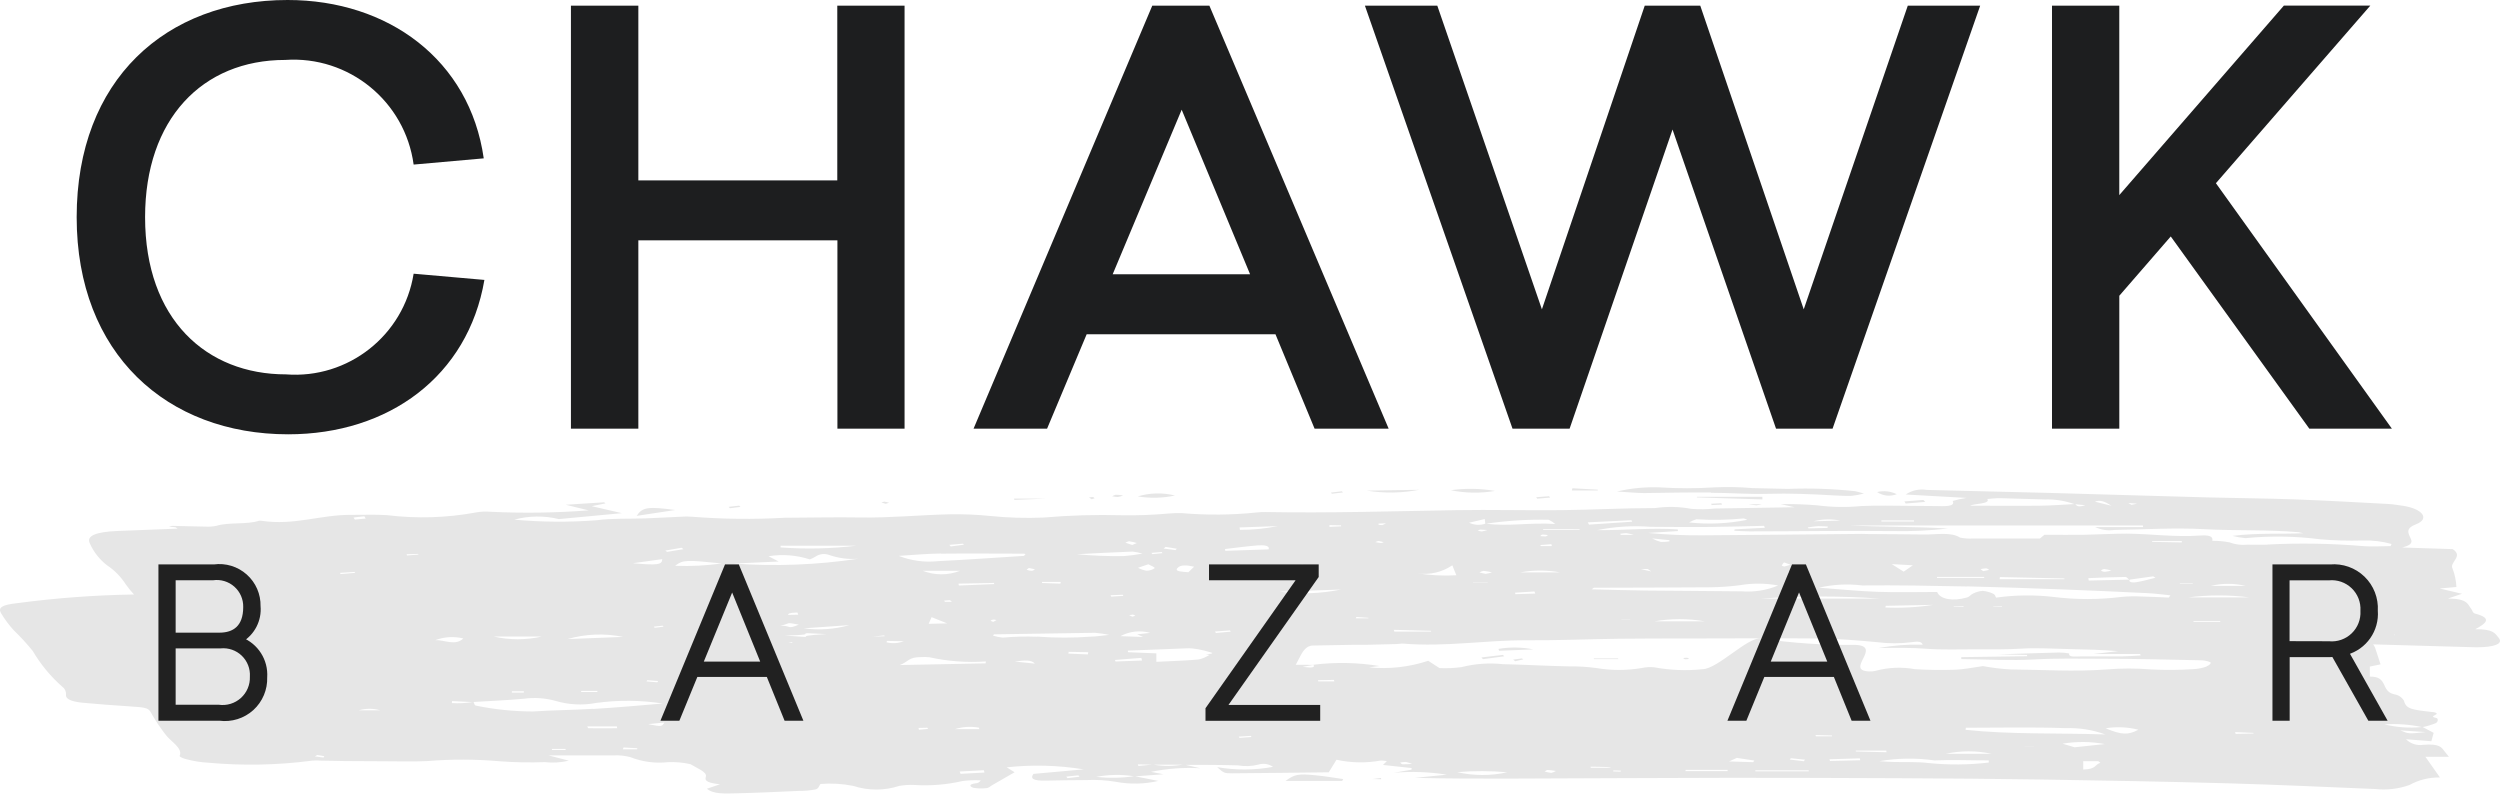
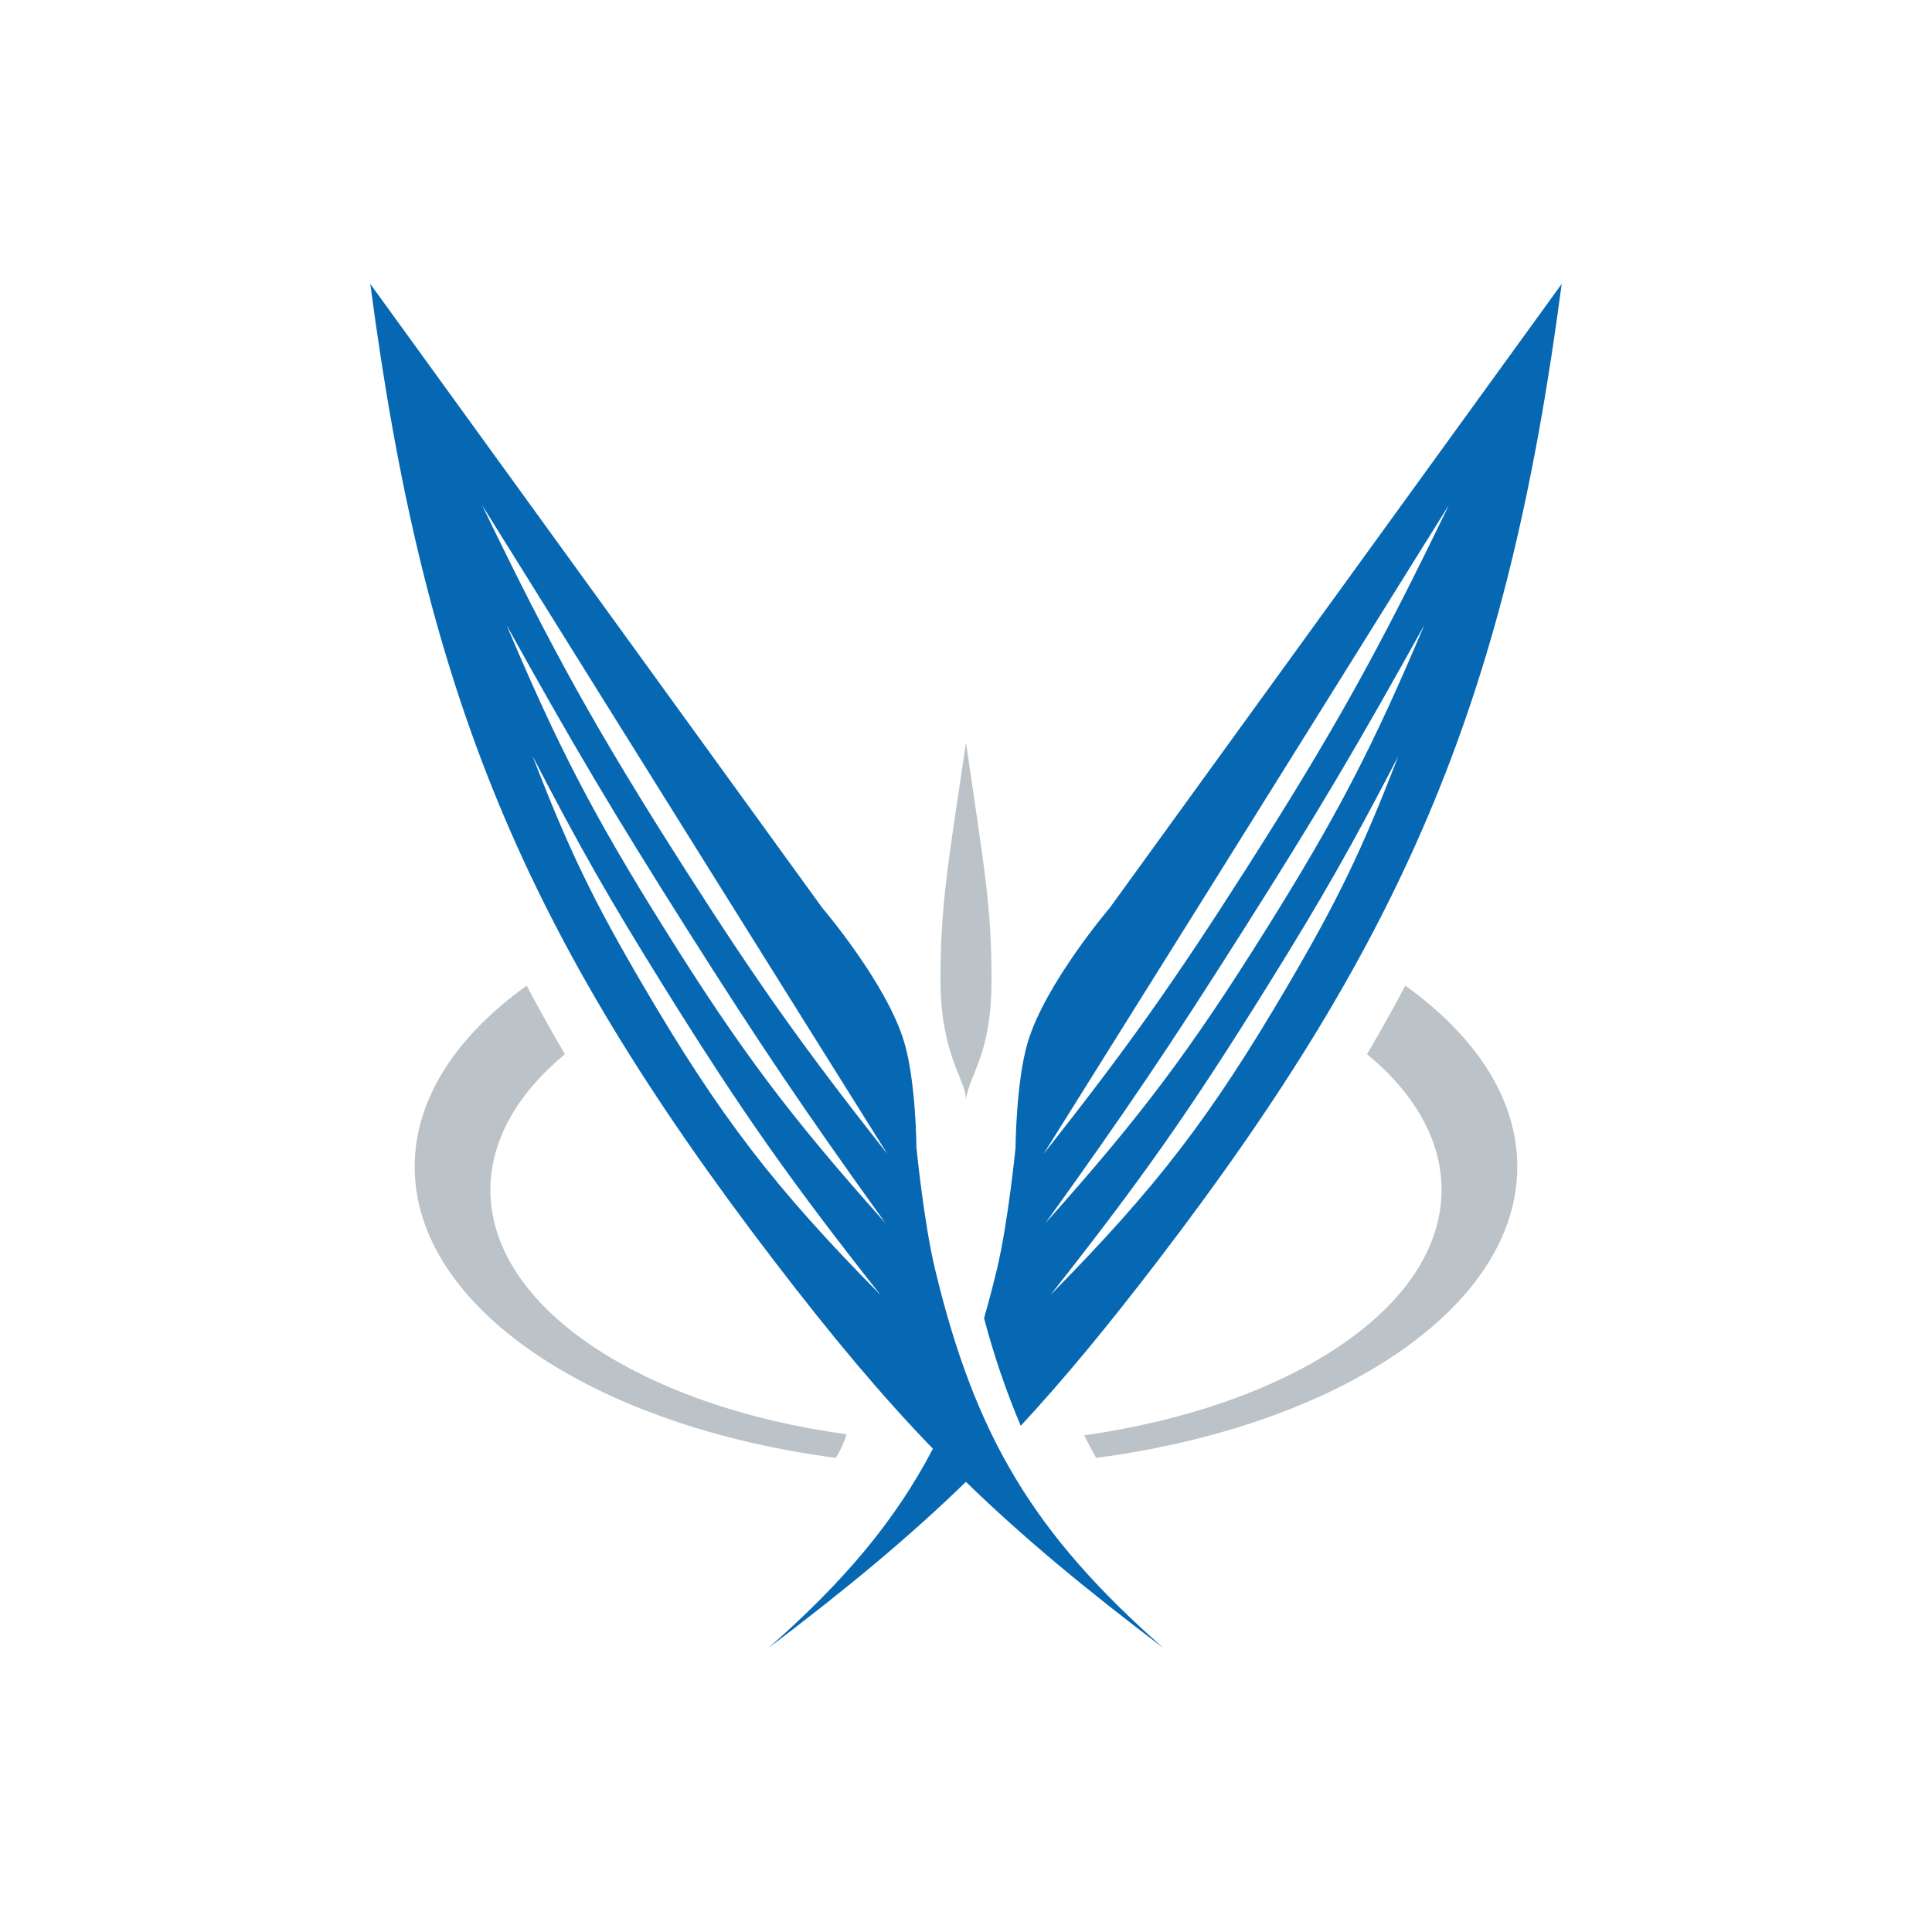
- <svg xmlns="http://www.w3.org/2000/svg" width="94.565" height="30.005" viewBox="0 0 94.565 30.005">
-   <g id="logo_final" data-name="logo final" transform="translate(367.001 285.644)">
-     <path id="Path_22615" data-name="Path 22615" d="M8.933-13.644c-4.6,0-7.979,3.016-7.979,8.214,0,5.177,3.423,8.214,8,8.214,3.808,0,6.8-2.2,7.423-5.84L13.7-3.291A4.541,4.541,0,0,1,8.869.517c-3,0-5.327-2.075-5.327-5.947,0-3.7,2.16-5.947,5.3-5.947A4.585,4.585,0,0,1,13.7-7.419l2.652-.235C15.821-11.377,12.74-13.644,8.933-13.644ZM32.27,2.57v-16H29.725v6.61H22.2v-6.61H19.65v16H22.2V-4.553h7.53V2.57Zm18.311,0-6.781-16H41.64l-6.76,16h2.781L39.158-1H46.3l1.479,3.57ZM40.142-3.269l2.61-6.225L45.34-3.269ZM67.373,2.57l5.583-16H70.218L66.282-1.943,62.368-13.43h-2.1L56.378-1.943,52.421-13.43H49.683l5.583,16h2.16L61.319-8.745,65.234,2.57Zm14.5-9.284,5.84-6.717h-3.27L78.218-6.264V-13.43H75.673v16h2.546V-2.457L80.165-4.7l5.241,7.27h3.123Z" transform="translate(-365.055 -272)" fill="#1d1e1f" />
-     <g id="Group_36277" data-name="Group 36277" transform="translate(-367 -267.24)">
-       <path id="Path_22616" data-name="Path 22616" d="M253.827,28.427c-.128-.153-.192-.327-.879-.318.408-.224.66-.416-.01-.592-.1-.027-.091-.113-.139-.17-.145-.172-.11-.391-.884-.4l.529-.179-.845-.2.634-.056a2.2,2.2,0,0,0-.147-.7c-.128-.237.43-.458.007-.733l-1.908-.061c.509-.127.326-.3.269-.447s-.11-.292.248-.43c.543-.209.248-.589-.487-.7-.183-.027-.369-.059-.562-.07-1.173-.062-2.346-.13-3.525-.173-1.1-.04-2.206-.046-3.307-.075-1.995-.054-3.988-.116-5.982-.17-1.544-.041-3.09-.075-4.636-.113a1.085,1.085,0,0,0-.8.173l2.3.129a3.665,3.665,0,0,0-.523.115c.113.227-.315.2-.669.193-.621,0-1.241-.014-1.861-.016-.311,0-.63,0-.931.016a7.291,7.291,0,0,1-1.659-.027,13.656,13.656,0,0,0-1.388-.046l.529.118-3.011.048a4.742,4.742,0,0,1-.9.013,4.154,4.154,0,0,0-1.369-.03c-1.177,0-2.353.066-3.533.079-1.328.014-2.662-.022-3.988,0-2.4.04-4.8.116-7.215.071a2.42,2.42,0,0,0-.335.017,14.952,14.952,0,0,1-2.837.024,4.609,4.609,0,0,0-.5.016,16.264,16.264,0,0,1-1.747.065,26.06,26.06,0,0,0-2.975.087,13.994,13.994,0,0,1-2-.058,12.984,12.984,0,0,0-1.574-.065c-1.126.028-2.252.139-3.366.12-.96-.016-1.908.008-2.86.011a25.974,25.974,0,0,1-3.5-.039,2.565,2.565,0,0,0-.42,0c-.446.018-.889.046-1.335.062-.616.023-1.287-.009-1.839.07a18.586,18.586,0,0,1-3.129-.022,3.386,3.386,0,0,1,1.687-.021l2.385-.224-1.14-.264.521-.107-.053-.04-1.452.093.867.212a29.806,29.806,0,0,1-3.718.053,2.022,2.022,0,0,0-.555.028,11.066,11.066,0,0,1-3.354.1c-.463-.03-.883-.007-1.321-.011-1.2-.014-2.17.415-3.441.223a.242.242,0,0,0-.082,0c-.455.154-1.146.045-1.615.193a1.563,1.563,0,0,1-.4.029c-.421-.005-.842-.021-1.263-.029a.578.578,0,0,0-.124.027l.161.017a.589.589,0,0,1,.079.008c.018,0,.024.014.084.053-.785.03-1.532.058-2.279.089-.815.034-1.187.185-1.038.474a2.138,2.138,0,0,0,.651.825,2.476,2.476,0,0,1,.706.719,3.415,3.415,0,0,0,.312.384,38.032,38.032,0,0,0-4.418.328c-.562.062-.733.162-.616.372a4.1,4.1,0,0,0,.484.653,8.631,8.631,0,0,1,.718.781,5.586,5.586,0,0,0,1.122,1.358.336.336,0,0,1,.138.3c-.022.168.216.257.6.3.6.058,1.21.1,1.822.141.666.041.707.062.832.308a6.827,6.827,0,0,0,.5.744c.188.272.676.516.545.819-.018.04.161.109.293.137a3.923,3.923,0,0,0,.775.121,17.742,17.742,0,0,0,3.943-.077,1.824,1.824,0,0,1,.332,0c.3,0,.6.013.908.016q.756.007,1.513.008c.532,0,1.07.018,1.593-.007a16.2,16.2,0,0,1,2.765.008,15.2,15.2,0,0,0,1.688.031,2.625,2.625,0,0,0,.911-.055l-.77-.2h2.471a2.086,2.086,0,0,1,.622.065,2.985,2.985,0,0,0,1.423.192,3.146,3.146,0,0,1,.854.076c.241.148.647.3.582.477s.131.238.535.283l-.493.168c.232.212.707.183,1.106.174.791-.018,1.579-.056,2.366-.091a3.252,3.252,0,0,0,.636-.056c.13-.04.129-.137.185-.206a4.431,4.431,0,0,1,1.239.072,2.8,2.8,0,0,0,1.742,0A2.691,2.691,0,0,1,193.9,34a6.3,6.3,0,0,0,1.825-.149,3.671,3.671,0,0,1,.688-.025.22.22,0,0,1-.193.111c-.292.042-.209.13-.082.171a1.754,1.754,0,0,0,.5.011c.079-.006.129-.063.19-.1l.868-.5-.3-.186a10.8,10.8,0,0,1,2.913.077l-1.9.171c-.137.184,0,.265.473.255.506-.011,1.014-.02,1.522-.021a5.213,5.213,0,0,1,1.129.067,3.9,3.9,0,0,0,1.6-.035l-.874-.173,1.068-.079-.473-.091a7.229,7.229,0,0,1,1.868-.136l-.562-.129c.664,0,1.33,0,1.989.02a1.82,1.82,0,0,0,.764-.029.637.637,0,0,1,.557.085,5.987,5.987,0,0,1-2.113.011c.254.221.255.235.577.233,1.237-.008,2.474-.025,3.644-.038l.293-.475a4.249,4.249,0,0,0,1.681.029,1.477,1.477,0,0,1,.225.023l-.148.145,1.085.117-.007.062-.668.117a8.19,8.19,0,0,1,2.007.072l-1.214.12c1.241.029,2.452.032,3.663.028,2.746-.008,5.493-.026,8.24-.03q3.226,0,6.452.016c1.782.009,3.565.021,5.345.049,2.349.037,4.7.078,7.044.143,1.864.052,3.721.14,5.58.216A2.907,2.907,0,0,0,250.461,34a2.266,2.266,0,0,1,1.15-.283l-.55-.782h.89c-.065-.081-.119-.144-.168-.208-.113-.147-.177-.295-.8-.246a.757.757,0,0,1-.656-.21l.959.074c.038-.141.069-.251.086-.317l-.413-.218a2.766,2.766,0,0,0,.5-.151c.085-.049.093-.176.017-.191-.379-.076.243-.136-.089-.219-.06-.007-.22-.024-.378-.044-.586-.072-.693-.145-.761-.394a.513.513,0,0,0-.368-.241c-.525-.117-.21-.68-.922-.669v-.379l.406-.084-.212-.646-.663-1.135c-.7.009-3.057,2.4-3.169,2.245-.142-.2,1.99-.635,1.4-.745a3.161,3.161,0,0,1-.7-.125c-.062-.168,1.669-.191,1.609-.375.58-.08-2.174-.1-1.493-.071,2.2.078,4.4.139,6.606.2a4.9,4.9,0,0,0,.5,0C253.789,28.75,253.99,28.623,253.827,28.427ZM173.1,23.838l.05.085-.409.038c-.018-.027-.059-.076-.048-.077C172.823,23.865,172.962,23.853,173.1,23.838Zm-1.545,9.125-.327-.044.091-.053c.088.015.179.027.258.046.016,0-.014.034-.023.051Zm.648-6.94-.027-.046.555-.036.02.036Zm.681,5.154a1.472,1.472,0,0,1,.82,0Zm1.83-5.858-.018-.046.439-.013.008.026Zm16.99-.368a14.939,14.939,0,0,1-2.86.064v-.064Zm-7.286,3.061-.336.043c-.01-.015-.033-.043-.029-.043.109-.014.22-.025.331-.037Zm-.207,2.056-.028.049-.411-.034.027-.045Zm.155-4.61c0,.209-.168.242-1.109.154Zm-1.48,2.942-2.1.081A4.375,4.375,0,0,1,182.886,28.4Zm-.973,2.043v.04H181.3v-.04Zm-2.1-2.058a4.075,4.075,0,0,1-1.825,0Zm-.682,2.071v.05h-.451v-.05Zm-2.286-2c-.31.3-.723.048-1.063.066a1.8,1.8,0,0,1,1.065-.063ZM176.41,30.9l.007-.073.772.038a3.546,3.546,0,0,1-.777.038Zm3.785,1.777v-.04h.516v.04Zm1.378-.825c-.011,0-.021-.03-.045-.068h1.122l.011.069c-.361.005-.723.005-1.086,0Zm1.844.8h-.543l.031-.07.521.029Zm-1.669-1.532c-.752.046-1.522.05-2.272.1A10.765,10.765,0,0,1,177.324,31c-.067-.008-.067-.09-.095-.139.638-.04,1.283-.065,1.906-.123a2.968,2.968,0,0,1,1.186.079,3.237,3.237,0,0,0,1.541.081,8.743,8.743,0,0,1,2.524.021c-.876.077-1.75.152-2.635.206Zm2.1.577.6-.059c-.1.16-.1.16-.591.067Zm.7-6.514-.063-.05.615-.106.069.055Zm.313.52c.294-.218.4-.222,1.756-.082a9.791,9.791,0,0,1-1.751.089Zm4.422,2.926-.143-.031h.144ZM189,28.349c1.628-.034-.054-.144,1.579-.056C188.968,28.377,190.637,28.456,189,28.349Zm-1.474-.755,1.245.053c.656-.023.053-.148.708-.171l.033.084Zm2.008.342c-.462.19-.251.037-.7.04.437-.091.143-.142.7-.041Zm.184.139,1.73-.121a4.256,4.256,0,0,1-1.729.121Zm-2.653-2.45,1.706-.077-.384-.2a3.331,3.331,0,0,1,1.562.12,1.039,1.039,0,0,0,.216-.107.571.571,0,0,1,.519-.06,2.7,2.7,0,0,0,1.1.142,21.4,21.4,0,0,1-4.717.182Zm12.627,8.117-.039-.059.453-.047.045.053ZM251.074,32c-.653.069-.653.069-.963-.065Zm-.151-.191a4.15,4.15,0,0,1-1.41-.1,5.1,5.1,0,0,1,1.41.1ZM240.155,23.36c-.07.015-.139.033-.212.045a1.319,1.319,0,0,1-.123-.072Zm-.976.078-.62-.153c.184-.07.349-.029.619.151Zm-.983-.021c-.283.09-.322.021-.378-.035Zm-3.706-.235c.163-.011.329-.034.49-.03.564.011,1.125.037,1.688.048a3.045,3.045,0,0,1,1.111.175c-.433.023-.866.057-1.3.062-.87.01-1.743,0-2.636,0,.142-.088.783-.06.645-.257Zm-2.774.81v.043h-1.234v-.043ZM228.927,24l-1.014.026A2.263,2.263,0,0,1,228.927,24Zm-.852.209c.124,0,.254.009.382.014l-.015.054-.715.018-.029-.038c.126-.014.248-.04.377-.046Zm-4.6-.26a11.023,11.023,0,0,0,1.8-.031.709.709,0,0,1,.134.052,7.191,7.191,0,0,1-2.2.1,1.277,1.277,0,0,1,.269-.118Zm-2.447.037.026.056-1.63.11-.049-.086ZM224,26.523a9.4,9.4,0,0,0,1.142-.081,4.12,4.12,0,0,1,1.436.012,2.973,2.973,0,0,1-1.372.222c-1.215-.016-2.431-.016-3.646-.03-.672-.008-1.343-.03-2.034-.046.045-.032.066-.06.088-.06C221.076,26.533,222.539,26.536,224,26.523ZM220.6,24.5a1.7,1.7,0,0,1,.236-.025,1.822,1.822,0,0,1,.279.064h-.49Zm.788,1.338c.08,0,.162-.012.239-.008.032,0,.053.031.151.093Zm.42-1.164.656.066v.047a2.068,2.068,0,0,1-.322.021,1.54,1.54,0,0,1-.335-.134Zm5,1.063c-.008,0-.1-.027-.094-.04a.521.521,0,0,1,.085-.117l.249.091c-.078.023-.154.047-.238.067Zm.7.214V26h-.557l-.005-.043Zm2.922,1h-4.521a32.2,32.2,0,0,1,4.523,0Zm3.3-.463c1.184.026,2.365.07,3.546.114q1.637.061,3.269.142c.294.014.579.054.868.082l-.059.086c-.348-.014-.7-.034-1.043-.041a5.165,5.165,0,0,0-.75.016,10.372,10.372,0,0,1-2.576,0,8.479,8.479,0,0,0-2.164.027c-.033-.05-.029-.107-.1-.143a1.169,1.169,0,0,0-.407-.113.967.967,0,0,0-.359.1c-.1.043-.123.117-.238.151-.539.155-1.019.065-1.126-.209-.756,0-1.52.021-2.272-.006-.727-.026-1.442-.1-2.2-.156a4.674,4.674,0,0,1,1.634-.085c1.322-.013,2.647.011,3.975.039Zm-2.857-.843.8.046-.348.241Zm3.5.485-.006.04h-1.784l.006-.04Zm-.14-.294a1.1,1.1,0,0,1,.209-.03c.045,0,.079.038.118.059l-.228.048Zm.723.381.008-.081,2.441.053v.028Zm4.76-.084c.042,0,.09.059.136.1l-1.525.035-.018-.091c.462-.021.931-.038,1.4-.045Zm-.921-.244c0-.02.07-.054.12-.057a1.422,1.422,0,0,1,.267.058,1.583,1.583,0,0,1-.247.048c-.056,0-.145-.033-.146-.05Zm3.05-1.063-1.121-.022v-.03h1.124Zm.417,1.546v.02h-.494l.008-.02Zm-1.5-.263.088.053c-.243.058-.471.13-.735.17-.184.027-.293-.022-.237-.1ZM235.05,27.26h-.334v-.012l.322-.008Zm-1.46.009h-.372v-.018l.372-.008Zm-1.144-.082a9.118,9.118,0,0,1-1.811.1l.012-.063Zm-8.636.624H221.9a5.47,5.47,0,0,1,1.9,0Zm-2.828-.069v.009h-.333v-.009Zm-1.918-3.42v.028h-1.376v-.03Zm-2.243,1.638a4.112,4.112,0,0,1,1.508,0Zm.567.8-.746.024-.02-.057.737-.046ZM217.8,24.6c-.075,0-.149-.008-.224-.014.027-.021.047-.056.081-.058a1.366,1.366,0,0,1,.215.021c-.041.017-.061.048-.082.048Zm.2.292.017.072H217.6l-.018-.04Zm-.089-.917a1.1,1.1,0,0,1,.235.153c-.963-.062-1.772.1-2.614-.011a14.093,14.093,0,0,1,2.372-.148Zm-2.379,2.042a1.748,1.748,0,0,1-.253-.057.5.5,0,0,1,.152-.059,2.746,2.746,0,0,1,.323.056,1,1,0,0,1-.23.054Zm.059.308v.011h-.559v-.011Zm-.382-1.95a.356.356,0,0,1,.1-.035c.063,0,.131.007.268.016a1.133,1.133,0,0,1-.217.056.6.6,0,0,1-.161-.043Zm.27-.434.021.177a.832.832,0,0,1-.614-.037ZM214.257,25.7c.071.174.1.259.149.368a6.926,6.926,0,0,1-1.462-.072,1.859,1.859,0,0,0,1.3-.3Zm-.814,2.469.007.031h-1.391l-.02-.068Zm-1.7-4.067a.791.791,0,0,1-.142.068.689.689,0,0,1-.14-.014v-.042Zm-.281.669a1.755,1.755,0,0,1,.193.046.391.391,0,0,1-.1.033c-.072-.006-.136-.023-.216-.037a.6.6,0,0,1,.123-.044Zm-.837,2.875.452.031v.02H210.6Zm-.584-3.467.007.038-.444.021v-.067Zm-1.44,1.49a.751.751,0,0,1,.2.076c-.161.012-.255.024-.35.024-.021,0-.078-.054-.056-.063A.6.6,0,0,1,208.6,25.667Zm1.437.939a6.933,6.933,0,0,1-2.322.08Zm-2.388-2.4a7.007,7.007,0,0,1-1.432.142l-.014-.091Zm-.73.731c.248-.021.436.021.383.15l-1.638.055-.011-.068c.422-.051.839-.106,1.268-.141Zm-1.081,3.215.032.046-.56.052-.036-.056ZM203.852,25.8c.118-.145.376-.113.633-.056l-.217.21C204.037,25.93,203.74,25.934,203.852,25.8Zm-.446-.806.427.071-.056.05-.444-.057Zm-.147.194.03.044-.385.037-.033-.048Zm-.268.615a.552.552,0,0,1-.311.093,1.077,1.077,0,0,1-.316-.111l.388-.133c.11.06.259.109.238.148Zm-.435,2.6-.857-.032a1.5,1.5,0,0,1,1.126-.123l-.492.053Zm-1.206-1.527-.024-.053.465-.018.017.042Zm.676.7.146-.021c.031.014.093.032.085.041a.429.429,0,0,1-.113.037Zm.009-2.793a2.365,2.365,0,0,1,.284.065l-.173.074-.259-.086a.544.544,0,0,1,.148-.059Zm.129.39a2.035,2.035,0,0,1,.366.076,6.289,6.289,0,0,1-.709.094,16.36,16.36,0,0,1-1.774-.071c.707-.039,1.411-.072,2.118-.1Zm-3.429,1.148h.707l-.017.064-.693-.024Zm-.493-.527.225.049c-.039.02-.075.055-.117.056a.538.538,0,0,1-.192-.036c-.016-.013.048-.045.085-.074Zm-2.5-.921.037.039-.5.066-.051-.061Zm-.831.378c1.042-.012,2.086,0,3.129,0a.122.122,0,0,1,.063.018c.007.008-.014.019-.055.066-1.052.066-2.153.145-3.261.2a3.144,3.144,0,0,1-1.473-.2c.534-.035,1.066-.083,1.6-.09Zm.177,1.827c-.027,0-.043-.031-.064-.048a2.09,2.09,0,0,1,.216-.018c.025,0,.046.032.083.059-.08,0-.158,0-.229,0Zm.057.81-.7.017.11-.253ZM194.2,25.9h1.43a1.946,1.946,0,0,1-1.424-.006ZM192.32,28.39l.446-.048.015.032Zm.534.222.008-.061.639.012a1.064,1.064,0,0,1-.641.043Zm1.222,3.3-.015-.069.337-.008.021.045Zm1.575,1.667-.035-.088.915-.049.025.088Zm-.214-1.69a1.881,1.881,0,0,1,.909-.056c.013,0,.006.03.009.056ZM196.6,29.4l-3.249.064c.337-.126.327-.3.793-.3a1.7,1.7,0,0,1,.331.006,7.544,7.544,0,0,0,2.132.158Zm-1.012-2.944-.016-.071,1.343-.027.009.044Zm1.2,1.328a.2.2,0,0,1,.1-.041.543.543,0,0,1,.123.019l-.124.07c-.049-.023-.109-.04-.1-.049Zm.913,1.548c.389-.051.625-.072.762.078Zm2.764-.27-.738-.031.014-.067.742.014Zm-1.918-.669a10.237,10.237,0,0,0-1.3.034,1.771,1.771,0,0,1-.37-.077l.036-.047c1.273-.021,2.547-.043,3.821-.059a4.509,4.509,0,0,1,.54.079c-.33.034-.5.064-.669.065a13.7,13.7,0,0,1-2.056,0Zm2.238,5.3a4.2,4.2,0,0,1,1.423-.023,5.514,5.514,0,0,1-1.421.023Zm.729-4.363-.024-.059,1-.078.028.1Zm.864,3.952-.021-.062.533.012Zm.578-.049h1.088a3.2,3.2,0,0,1-1.086,0ZM206.2,32.22l-.024-.049.457-.028.022.043Zm2.39-2.688L209,29.46c.065.1-.052.117-.406.073Zm.591.551-.007-.045.6-.012.015.057Zm3.182,3.132c-.04,0-.056-.043-.083-.065a1.3,1.3,0,0,1,.218-.021,1.167,1.167,0,0,1,.23.075,3.513,3.513,0,0,1-.364.013Zm2.067.3a11.159,11.159,0,0,1,1.9.005,4.3,4.3,0,0,1-1.9-.006Zm3.566.029a2.139,2.139,0,0,1-.252-.051c.037-.021.076-.061.109-.061a2.548,2.548,0,0,1,.319.04.747.747,0,0,1-.175.071Zm2.2-.192h-.71v-.043c.207,0,.414.007.621.013a1.144,1.144,0,0,1,.152.018Zm.422.145-.281-.011.009-.037.282.009Zm2.453-.019.007-.05h1.587v.05Zm2.561-.34-.911-.028.293-.134.663.1Zm2.1.347h-2.017v-.039h2.019Zm-.715-.447.043-.05.535.056-.05.059Zm.973-.927.624.017v.032h-.606Zm.548.982-.02-.065,1.146-.035.019.072Zm.977-.36V32.7h1.15l.013.062Zm2.746.438c-.4-.053-.88-.028-1.324-.041-.147,0-.292-.016-.532-.03a6.741,6.741,0,0,1,2.084-.029c.675-.03,1.369,0,2.055,0v.081a10.417,10.417,0,0,1-2.287.018Zm.66-.351a4.085,4.085,0,0,1,1.723,0Zm3.335-.286H235.9v-.006h.352Zm1.861.88V33.1h.567l.083.062c-.234.074-.142.242-.655.254Zm-.326-.839-.457-.136a4.535,4.535,0,0,1,1.6.014Zm-4.123-.66a.684.684,0,0,1,.008-.079c1.26,0,2.528-.03,3.776.015a3.96,3.96,0,0,1,1.5.238c-1.814-.06-3.589.006-5.289-.175Zm5.3-.059a3.049,3.049,0,0,1,1.235.054c-.389.208-.634.2-1.244-.056Zm3.82-2.337a1.747,1.747,0,0,1-.5.1,13.839,13.839,0,0,1-1.607.011,10.172,10.172,0,0,0-1.676,0c-1.212.093-2.425.011-3.634,0a8.108,8.108,0,0,1-1.047-.126c-.426.059-.733.127-1.054.137-.5.016-1.024.011-1.519-.021a3.392,3.392,0,0,0-1.495.064.785.785,0,0,1-.241.022c-.941-.039.541-.96-.525-1.006a22.586,22.586,0,0,1-3.57-.24c-.489-.066-1.634,1.151-2.2,1.161a6.351,6.351,0,0,1-1.832-.072,1.478,1.478,0,0,0-.465.027,5.156,5.156,0,0,1-1.732,0,6.921,6.921,0,0,0-1.011-.061c-.84-.017-1.675-.065-2.515-.084a4.43,4.43,0,0,0-1.563.111,4.518,4.518,0,0,1-.835.037l-.426-.276a5.411,5.411,0,0,1-2.24.248l.4-.05a8.848,8.848,0,0,0-2.5-.049v.005c-.379,0-.763-.01-1.136.008-.5.024-.789-1.177-1.284-1.317-.478-.136-1.3,1.05-1.975,1.11-.482.043-.984.055-1.549.084v-.32l-1.076-.044v-.059l2.225-.088c1.052-.042,2.688,1.06,3.741.945.494-.053.493-1.043,1.03-1.05.5-.006,1-.018,1.5-.027h.5l1.166-.029c.084,0,.173-.023.249-.017,1.6.133,3.107-.134,4.681-.126,1.158.007,2.319-.043,3.479-.058.874-.011,1.749-.009,2.623-.01,1.638,0,3.278-.015,4.914,0,.746.009,1.5.072,2.226.139a5.077,5.077,0,0,0,1.321,0c.234-.039.378-.019.407.094a8.318,8.318,0,0,0-1.677.129c.73-.01,1.274-.015,1.816.027.6.045,1.235.02,1.856.021.584,0,1.158.011,1.751-.026s1.225.006,1.84.018c.594.011,1.187.028,1.807.077l-.94.109h1.774l.021.054c-.228.012-.457.033-.686.035h-1.531c-.208,0-.531.052-.487-.111a2.127,2.127,0,0,0-.392-.035c-.7.017-1.391.042-2.288.07l1.083.022.006.047-2.492.036v.073c.924.009,1.867.065,2.767.014.856-.048,1.693-.028,2.535-.027,1.239,0,2.477.033,3.715.058a1.018,1.018,0,0,1,.4.072c.054.04-.035.12-.138.157Zm-.5-1.689V27.8H243.3v.03Zm2.267,4.2v.024l-.672.014L243.861,32Zm-2.47-5.124a9.027,9.027,0,0,1,2.324,0Zm.861-.438a2.883,2.883,0,0,1,1.31,0Zm2.138-1.557c-.253.009-.51,0-.765,0a1.469,1.469,0,0,1-.67-.088,3.41,3.41,0,0,0-.65-.059c.018-.1.009-.231-.448-.2-.953.071-1.857-.063-2.788-.071-.531,0-1.064.034-1.6.043-.465.008-.931,0-1.513,0l-.172.142h-2.536a1.833,1.833,0,0,1-.483-.035c-.352-.224-.9-.109-1.366-.117-.7-.011-1.394-.011-2.09-.017-.085,0-.169-.007-.254-.006-2.006.018-4.011.042-6.017.054a19.678,19.678,0,0,1-2.075-.09l1.13-.071-.006-.062c-.99-.069-2,.036-3.053.027a7.366,7.366,0,0,1,2.018-.126c.735.006,1.471.012,2.205.006.7-.006,1.4-.027,2.094-.043l.029.074-1.14.059-.018.053c.192.008.385.024.577.024,1.81,0,3.622-.032,5.43-.011A15.744,15.744,0,0,0,233,24.3c-1.222-.074-2.459-.055-3.688-.115h11.062l.008.059h-1.815a1.263,1.263,0,0,0,.733.109c1.128-.015,2.281-.091,3.377-.029,1.2.066,2.414.011,3.593.116a1.376,1.376,0,0,1,.166.038c-.886.04-1.72-.018-2.674.1a3.1,3.1,0,0,0,.493.086,12.607,12.607,0,0,1,2.825.043,13.87,13.87,0,0,0,1.6.046,3.632,3.632,0,0,1,1.1.131l-.037.081c-.348,0-.717.03-1.04,0a26.638,26.638,0,0,0-3.62-.059Zm2.757,3.4-.4-.032.057-.046.366.03Zm.219-.38h.628v.033l-.628-.01Zm.6.4.7.332.54-.355v.024ZM224.04,22.948c.706,0,1.418.06,2.115.04.863-.026,1.694.011,2.534.059.223.012.454.024.676.016a3.227,3.227,0,0,0,.458-.087c-.166-.044-.244-.073-.338-.089a17.711,17.711,0,0,0-2.544-.086c-.444-.011-.889-.019-1.333-.03a10.823,10.823,0,0,0-1.419-.029,16.414,16.414,0,0,1-2.121,0,6.071,6.071,0,0,0-1.589.158c.475.028.75.057,1.026.059.841-.013,1.687-.029,2.532-.022Zm-16.091,10.9h2.136l.04-.071c-.346-.049-.682-.109-1.039-.142C208.415,33.566,208.288,33.6,207.949,33.843ZM183.4,23.821l1.455-.221C183.845,23.461,183.61,23.491,183.4,23.821Zm42.578-.722h-2.469l-.006.024,2.48.076Zm-10.11-.221a5.4,5.4,0,0,0-1.672-.027,4.516,4.516,0,0,0,1.67.027ZM213,22.835l-1.982.032A5.709,5.709,0,0,0,213,22.835Zm-9.238.216a2.67,2.67,0,0,0-1.41.034,3.761,3.761,0,0,0,1.411-.034Zm-4.9.118h-1.185l.008.048Zm32.2-.169a1.1,1.1,0,0,0-.742-.08.8.8,0,0,0,.746.08Zm1.01.219-.72.055.051.08.737-.061Zm-12.314-.389-.961-.053-.025.083h.979Zm-1.809.3-.037-.052-.486.038.037.055ZM201.8,23.049a1.839,1.839,0,0,0-.276-.027.408.408,0,0,0-.138.059,1.347,1.347,0,0,0,.216.028.89.89,0,0,0,.2-.06Zm22.263.364.389-.017-.021-.054-.39.02Zm-36.739.07-.045-.049-.4.046.048.052Zm22.793-.547-.042-.046-.417.052.039.042Zm-17.171.388a1.269,1.269,0,0,0-.177-.041.425.425,0,0,0-.11.032,1.353,1.353,0,0,0,.157.05.92.92,0,0,0,.135-.04Zm33.009.055h-.5a2.582,2.582,0,0,0,.3.043,1.477,1.477,0,0,0,.205-.042Zm-25.232-.224c-.022-.016-.037-.043-.069-.046a.732.732,0,0,0-.144.018l.1.065Zm10.51,10.621.325.008v-.049Zm-6.31-4.713a7.223,7.223,0,0,0,1.655.008,4.927,4.927,0,0,0-1.651-.007ZM216,28.852l.02.072,1.3-.052a3.662,3.662,0,0,0-1.32-.02Zm-.648.325.059.064.806-.107-.051-.054Zm4.254.036v.027h.922l-.006-.027Zm-3.052.046.076.061.308-.071-.055-.036Zm6.431-.057c.025.015.043.04.078.043a.862.862,0,0,0,.146-.014c-.025-.015-.044-.04-.079-.043a.775.775,0,0,0-.143.012Z" transform="translate(-159.318 -22.712)" fill="#e6e6e6" style="mix-blend-mode: multiply;isolation: isolate" />
-       <g id="Group_36276" data-name="Group 36276" transform="translate(6.092 3.046)">
-         <path id="Path_22601" data-name="Path 22601" d="M123.8-3.264h.5l-1.4-2.49A1.508,1.508,0,0,0,124-7.327a1.564,1.564,0,0,0-.472-1.214,1.564,1.564,0,0,0-1.228-.435h-2.085v5.712h.451V-5.67H122.3l.137-.008Zm-3.138-2.81v-2.5h1.581a1.188,1.188,0,0,1,.938.327,1.188,1.188,0,0,1,.362.925,1.188,1.188,0,0,1-.362.925,1.188,1.188,0,0,1-.938.327Z" transform="translate(-40.25 8.976)" fill="#212121" stroke="#212121" stroke-width="0.2" />
-         <path id="Path_22602" data-name="Path 22602" d="M94.052-3.264l-2.36-5.712H91.3L88.94-3.264h.5l.68-1.657h2.764l.672,1.657ZM90.28-5.3,91.5-8.281,92.716-5.3Z" transform="translate(-29.542 8.976)" fill="#212121" stroke="#212121" stroke-width="0.2" />
-         <path id="Path_22603" data-name="Path 22603" d="M64.3-8.632v-.344H60.351v.4h3.367l-3.5,4.971v.344h4.139v-.4H60.794Z" transform="translate(-20.612 8.976)" fill="#212121" stroke="#212121" stroke-width="0.2" />
-         <path id="Path_22604" data-name="Path 22604" d="M34.867-3.264l-2.36-5.712h-.389l-2.36,5.712h.5l.68-1.657H33.7l.672,1.657ZM31.1-5.3l1.222-2.978L33.531-5.3Z" transform="translate(-10.72 8.976)" fill="#212121" stroke="#212121" stroke-width="0.2" />
-         <path id="Path_22605" data-name="Path 22605" d="M1.176-8.976v5.712H3.39A1.507,1.507,0,0,0,4.6-3.642,1.507,1.507,0,0,0,5.09-4.806a1.419,1.419,0,0,0-.9-1.42,1.337,1.337,0,0,0,.649-1.268,1.461,1.461,0,0,0-.488-1.125,1.461,1.461,0,0,0-1.174-.357Zm.451.4h1.5a1.1,1.1,0,0,1,.885.265,1.1,1.1,0,0,1,.371.847c0,.779-.428,1.069-1,1.069H1.627ZM1.627-6H3.421a1.109,1.109,0,0,1,.877.305,1.109,1.109,0,0,1,.337.865,1.133,1.133,0,0,1-.374.881,1.133,1.133,0,0,1-.916.28H1.627Z" transform="translate(-1.176 8.976)" fill="#212121" stroke="#212121" stroke-width="0.2" />
-       </g>
-     </g>
+ <svg xmlns="http://www.w3.org/2000/svg" viewBox="0 0 600 600">
+   <defs>
+     <style>.cls-1{fill:#bbc3c8;}.cls-1,.cls-2{fill-rule:evenodd;}.cls-2{fill:#0668b3;}</style>
+   </defs>
+   <g id="air_lite" data-name="air lite">
+     <path class="cls-1" d="M436.43,306.11c21.83,15.62,34.78,35.1,34.78,56.22,0,43.82-55.74,80.56-130.79,90.43q-1.94-3.43-3.73-7c64-9.09,111-39.76,111-76.26,0-15.51-8.49-30-23.14-42.14Q430.75,316.83,436.43,306.11ZM128.78,362.33c0-21.12,13-40.6,34.78-56.22q5.68,10.73,11.87,21.29C160.79,339.57,152.3,354,152.3,369.54c0,36.5,47,67.18,110.67,75.9a37.23,37.23,0,0,1-3.4,7.32C184.52,442.88,128.78,406.14,128.78,362.33Z" />
+     <path class="cls-2" d="M359.55,391.56C437.38,289.9,468.3,215.12,485,88.17L344.66,281.92s-20,23.46-25.48,41.74c-3.66,12.31-3.79,32.71-3.79,32.71s-2.3,23.28-5.78,37.77c-1.27,5.3-2.61,10.36-4,15.23A247.25,247.25,0,0,0,317,442.8C330.71,428,344.19,411.62,359.55,391.56Zm40.25-85.28c-23.86,40.67-40.49,62.34-73.6,95.91,28.32-35.88,43.22-57.09,67.38-95.91,16.94-27.23,25.92-43,40.68-71.47C423.13,263.69,415.46,279.59,399.8,306.28Zm-6.34-18.09c-23.67,37.9-39,58.32-68.77,91.64,25.16-35,38.78-55.21,61.84-91.64,22.82-36,35.12-56.78,55.81-94.09C426.24,232.19,415.37,253.12,393.47,288.2ZM379.37,270c27.55-44.09,43.08-69,70.57-113.11C428,202.36,414.06,227.4,386.89,270c-22.76,35.67-36.65,55.22-62.85,88.45C345.64,323.94,357.81,304.48,379.37,270Z" />
+     <path class="cls-2" d="M290.38,394.14c-3.48-14.49-5.77-37.77-5.77-37.77s-.13-20.4-3.79-32.71c-5.43-18.28-25.48-41.74-25.48-41.74L115,88.17c16.68,126.94,47.58,201.72,125.41,303.39,17.86,23.33,33.19,41.68,49.31,58.36-11.72,22.44-27.67,41.29-51.11,61.91,24.71-18.71,43.86-34.62,61.36-51.63,17.5,17,36.65,32.93,61.36,51.63C321.11,476.43,302.9,446.25,290.38,394.14Zm-90.52-87.86c-15.66-26.69-23.32-42.59-34.46-71.46,14.77,28.47,23.74,44.24,40.69,71.46,24.15,38.81,39.05,60,67.37,95.91C240.36,368.62,223.72,346.95,199.86,306.28Zm6.34-18.08c-21.9-35.07-32.78-56-48.89-94.09,20.69,37.31,33,58,55.81,94.09,23.06,36.43,36.69,56.62,61.85,91.64C245.2,346.52,229.87,326.1,206.2,288.2ZM212.78,270c-27.17-42.57-41.13-67.61-63.06-113.11,27.5,44.13,43,69,70.57,113.11,21.57,34.51,33.74,54,55.34,88.45C249.43,325.19,235.54,305.64,212.78,270Z" />
+     <path class="cls-1" d="M292.08,304.43c0-23,2.1-34.79,7.92-73.84,5.82,40.11,7.92,50.82,7.92,73.84s-6.6,28.5-7.92,36.95C299.93,335.35,292.08,327.45,292.08,304.43Z" />
  </g>
</svg>
